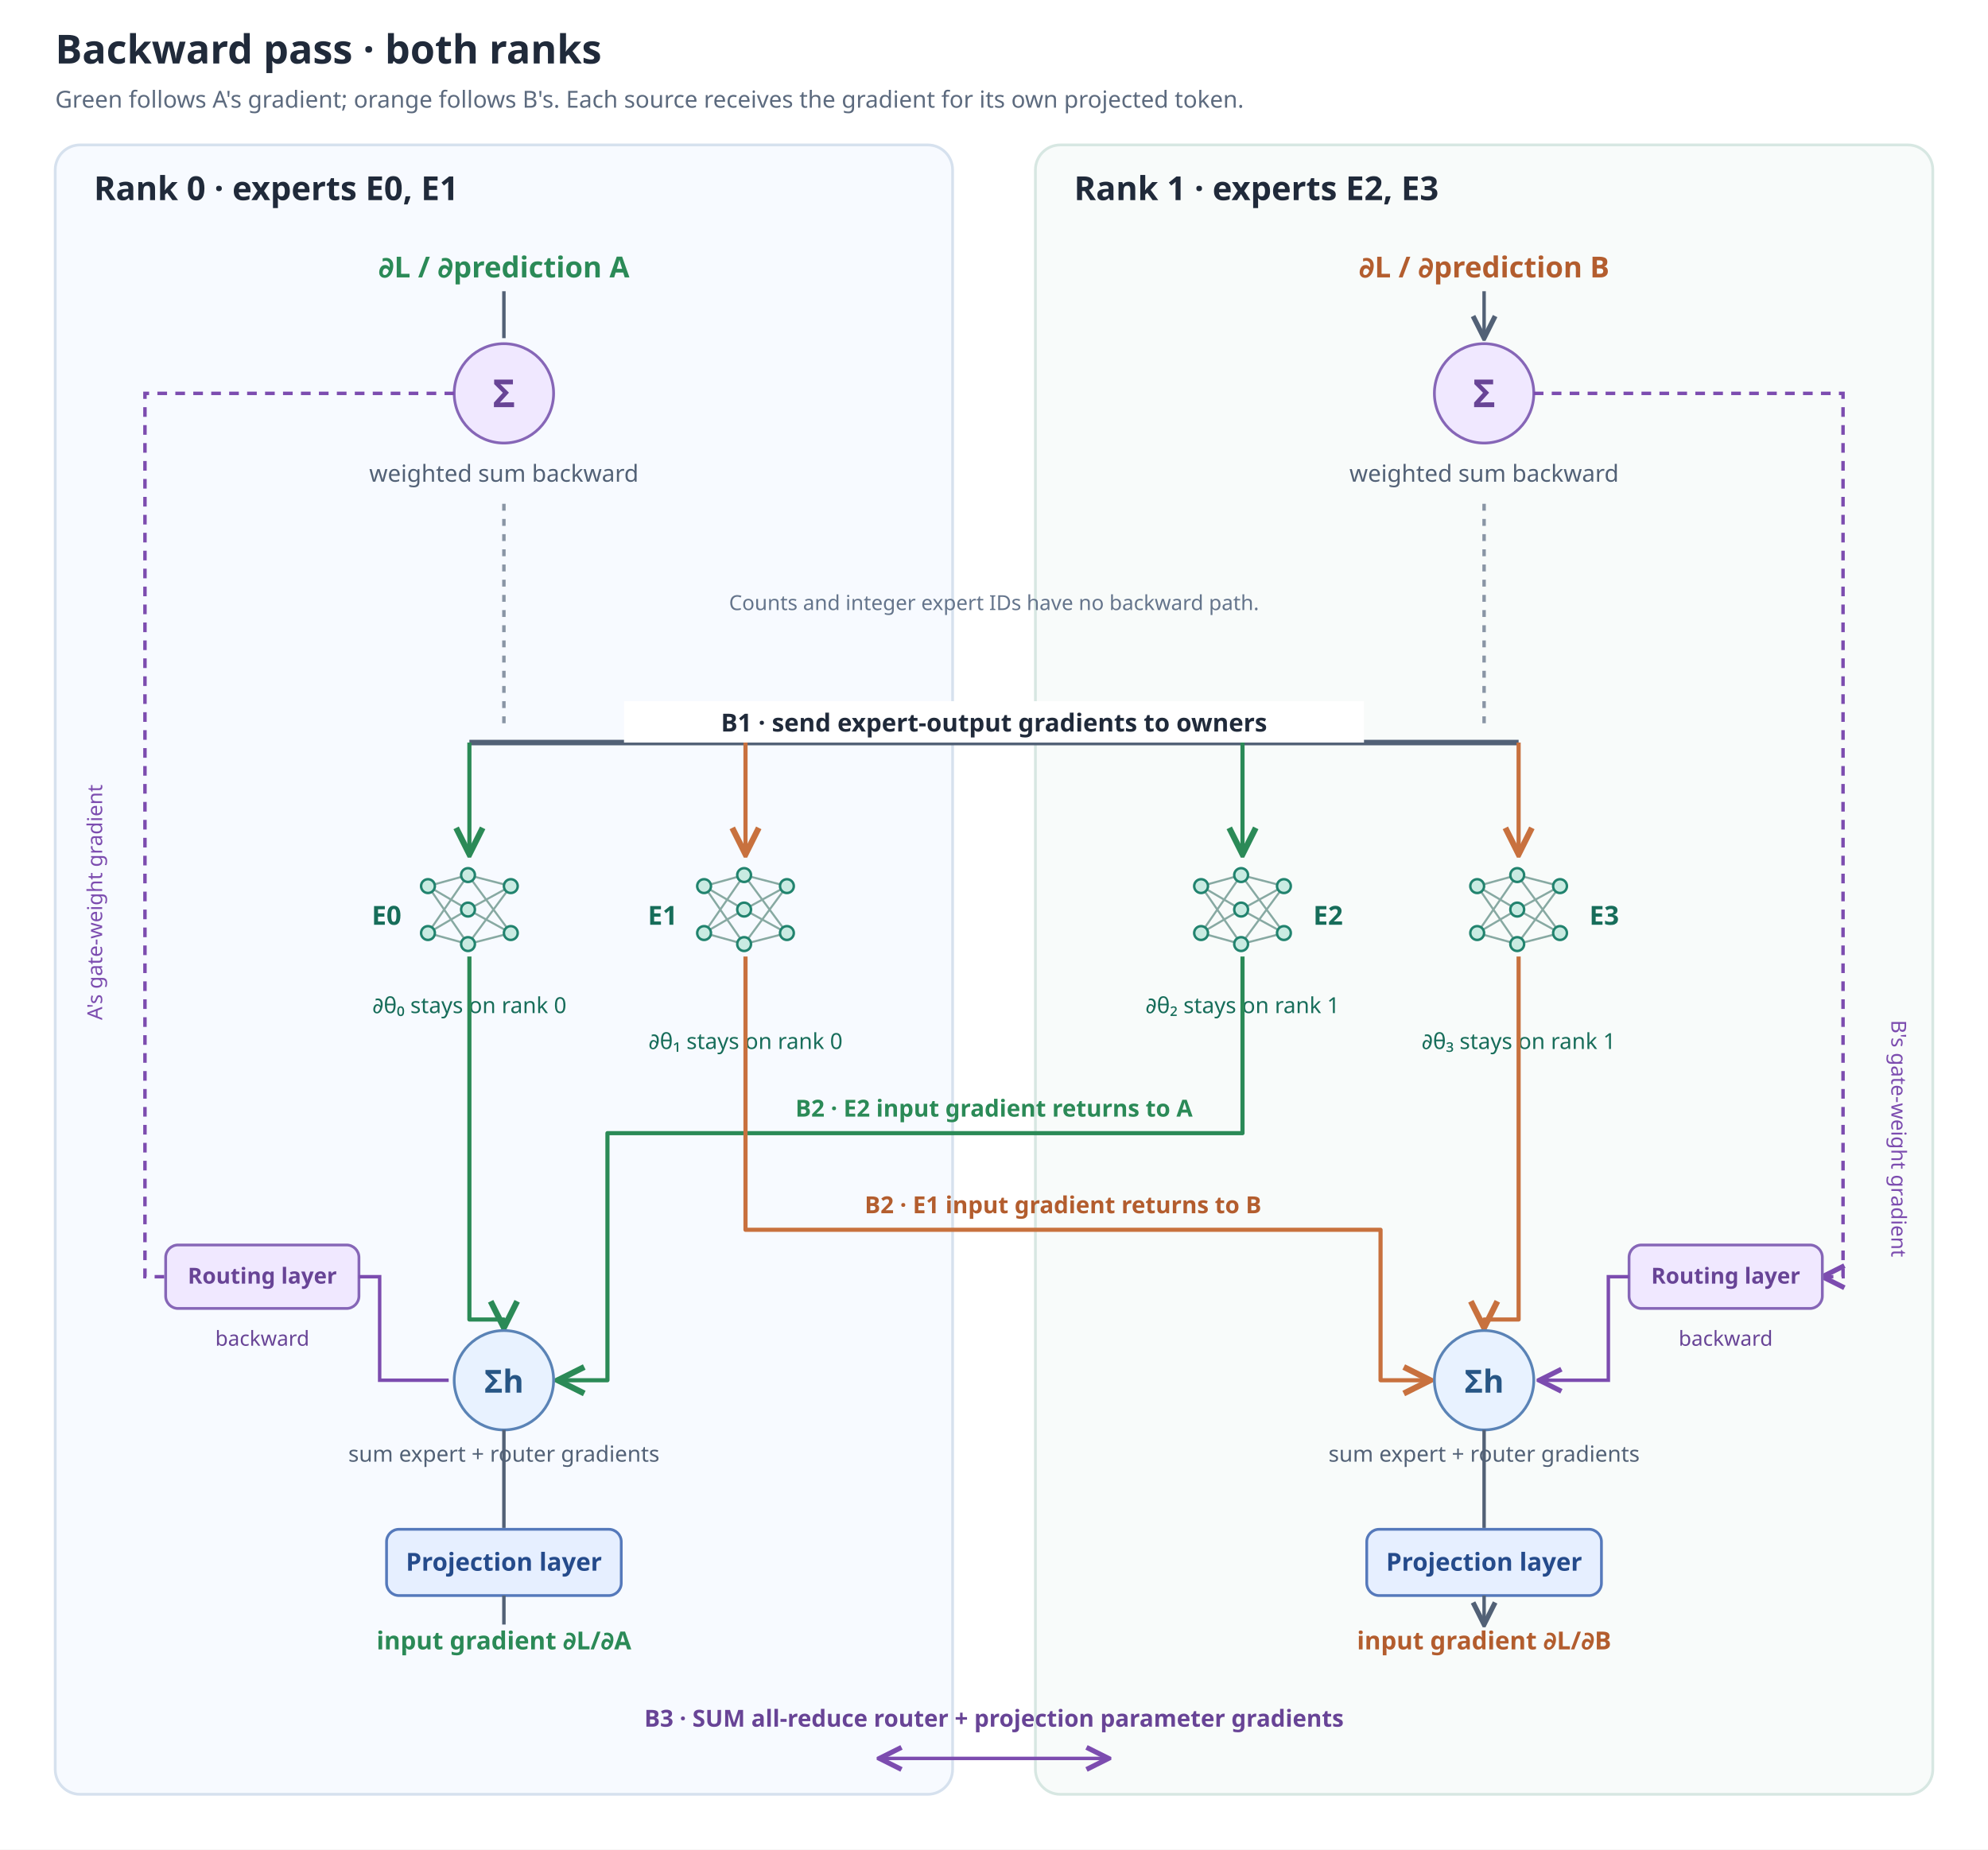
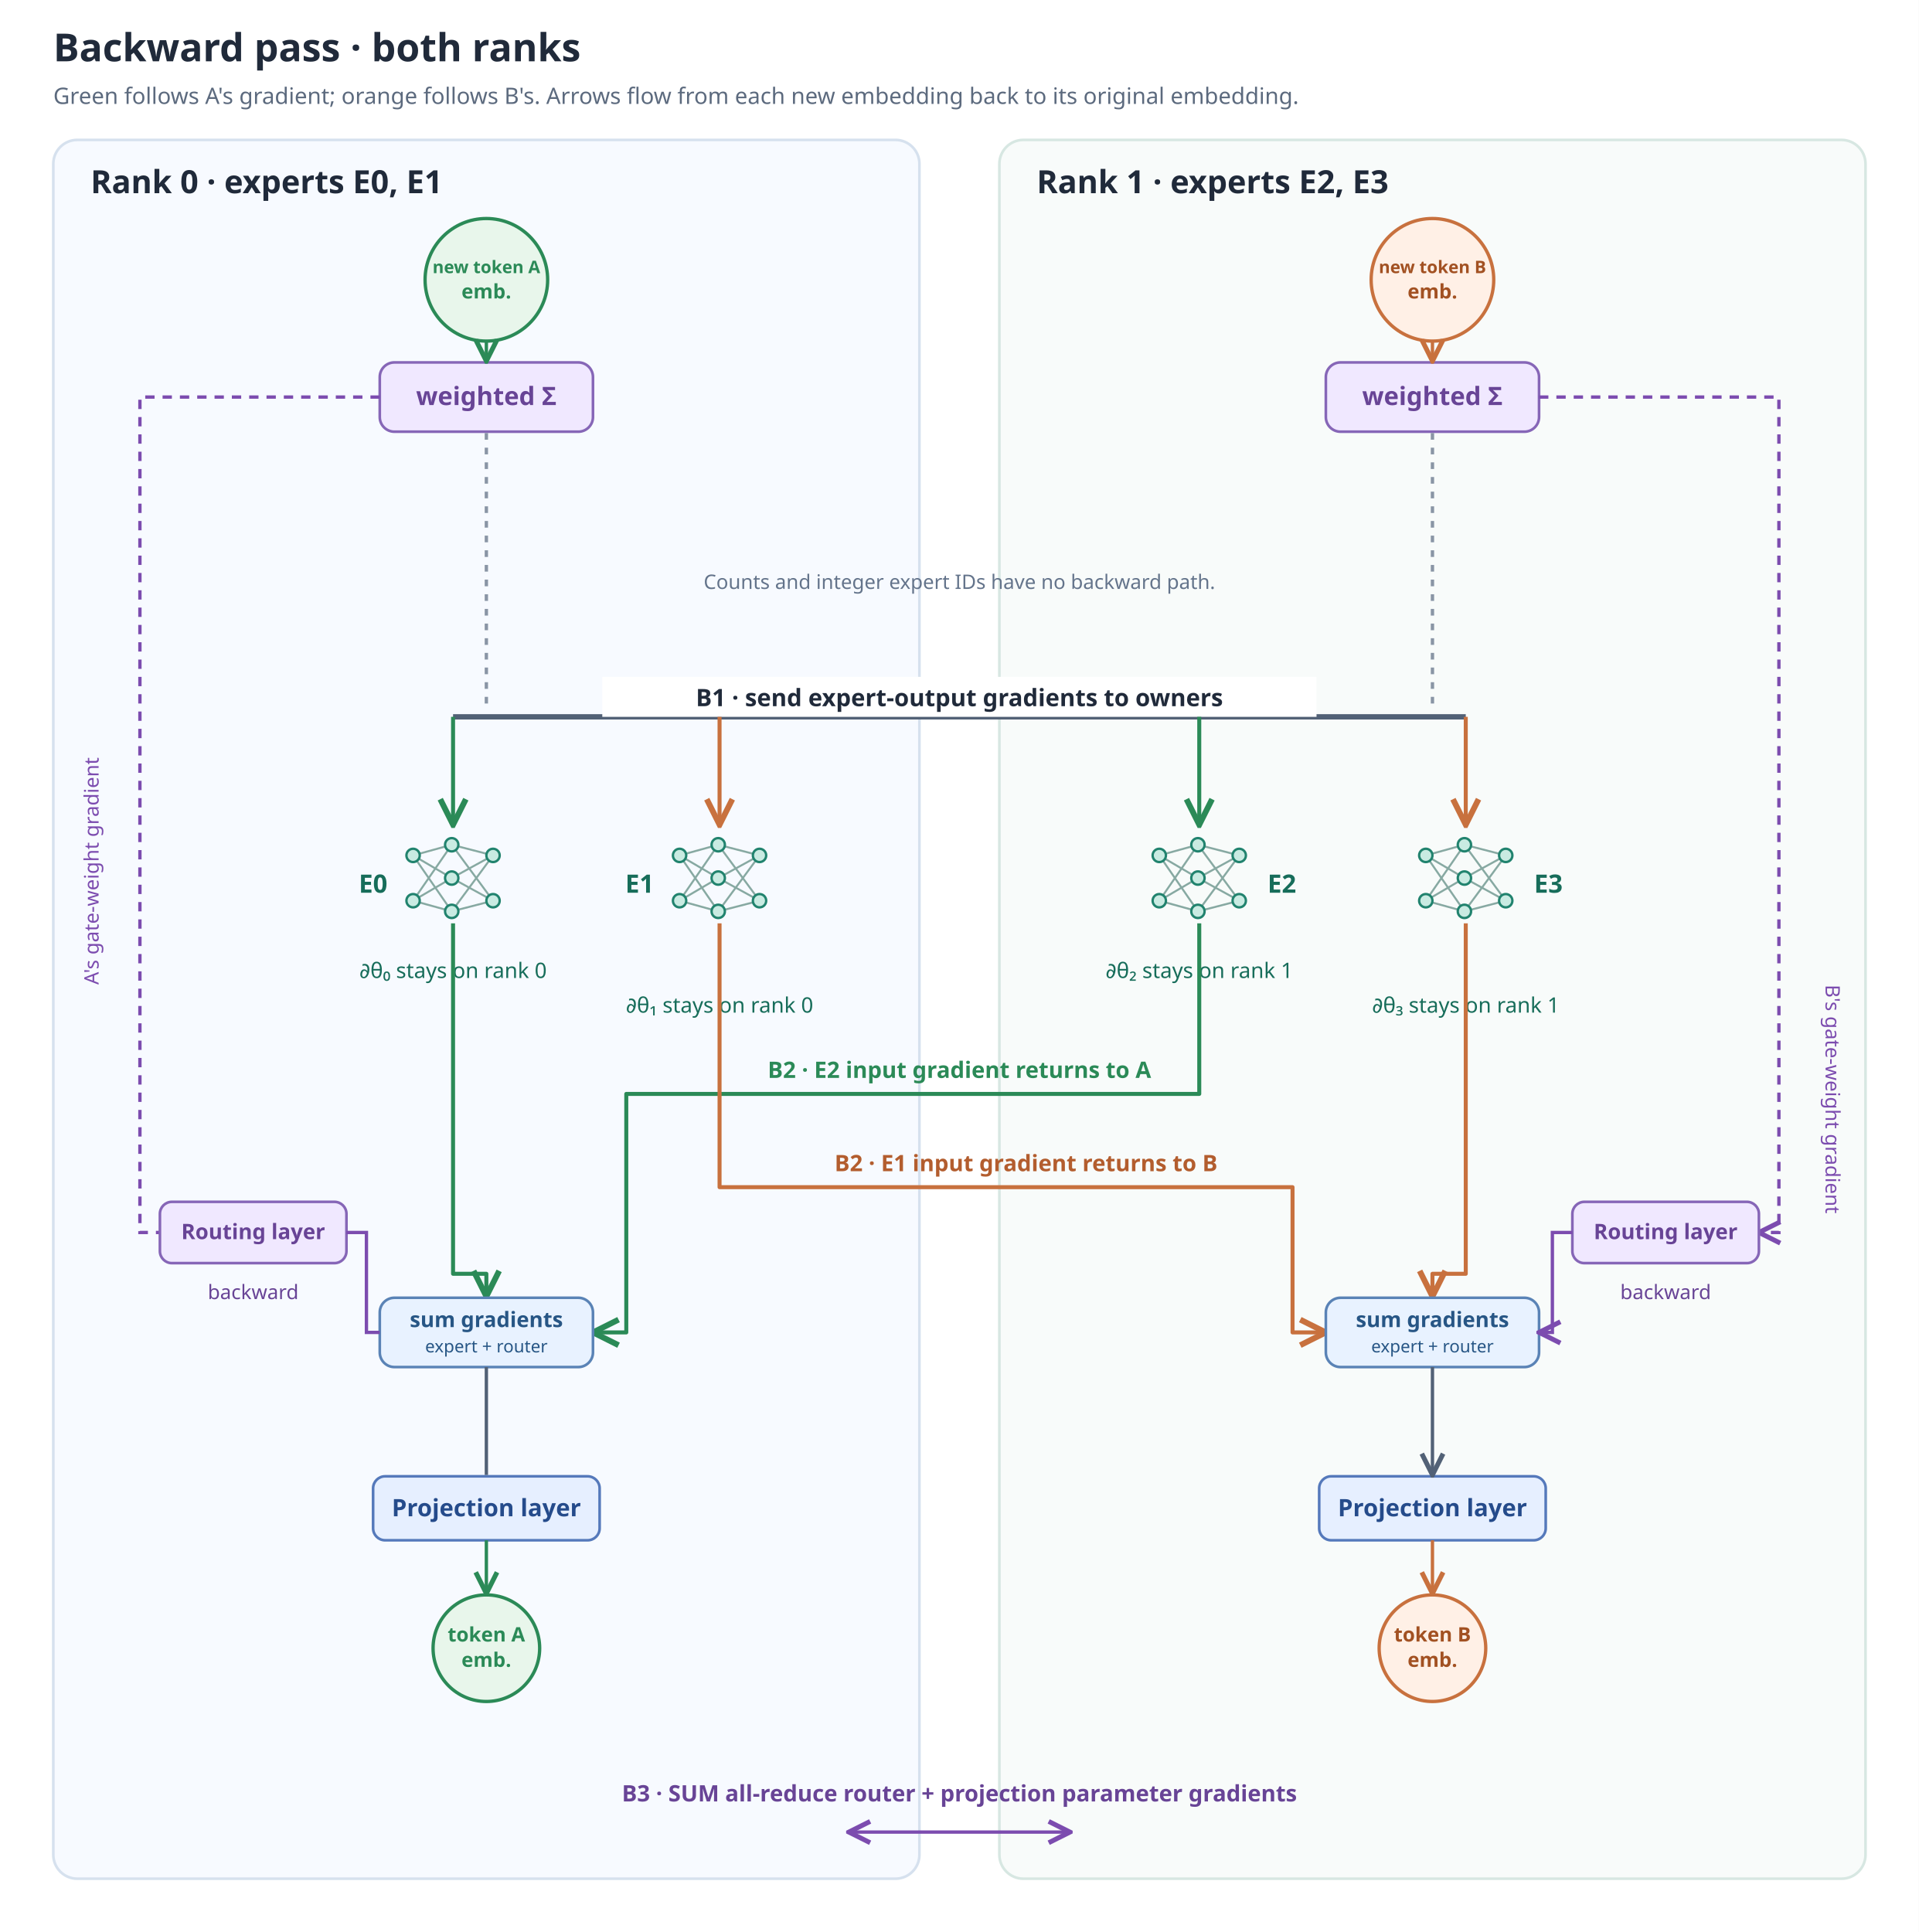
- <svg xmlns="http://www.w3.org/2000/svg" xmlns:xlink="http://www.w3.org/1999/xlink" viewBox="0 0 1440 1340" role="img" aria-labelledby="title desc">
+ <svg xmlns="http://www.w3.org/2000/svg" xmlns:xlink="http://www.w3.org/1999/xlink" viewBox="0 0 1440 1450" role="img" aria-labelledby="title desc">
  <defs>
    <marker id="gray-arrow" viewBox="0 0 10 10" refX="9" refY="5" markerWidth="8" markerHeight="8" orient="auto">
      <path d="M1 1L9 5L1 9" fill="none" stroke="#526176" stroke-width="1.8" />
    </marker>
    <marker id="two-way" viewBox="0 0 10 10" refX="9" refY="5" markerWidth="8" markerHeight="8" orient="auto-start-reverse">
      <path d="M1 1L9 5L1 9" fill="none" stroke="#7c4caf" stroke-width="1.8" />
    </marker>
    <marker id="green-arrow" viewBox="0 0 10 10" refX="9" refY="5" markerWidth="8" markerHeight="8" orient="auto">
      <path d="M1 1L9 5L1 9" fill="none" stroke="#2b8a57" stroke-width="1.8" />
    </marker>
    <marker id="orange-arrow" viewBox="0 0 10 10" refX="9" refY="5" markerWidth="8" markerHeight="8" orient="auto">
      <path d="M1 1L9 5L1 9" fill="none" stroke="#c8713e" stroke-width="1.8" />
    </marker>
    <marker id="purple-arrow" viewBox="0 0 10 10" refX="9" refY="5" markerWidth="8" markerHeight="8" orient="auto">
      <path d="M1 1L9 5L1 9" fill="none" stroke="#7c4caf" stroke-width="1.8" />
    </marker>
    <symbol id="expert" viewBox="0 0 76 68">
      <g fill="none" stroke="#87a9a2" stroke-width="1.5">
        <path d="M8 17L37 9M8 17L37 34M8 17L37 59M8 51L37 9M8 51L37 34M8 51L37 59M37 9L68 17M37 9L68 51M37 34L68 17M37 34L68 51M37 59L68 17M37 59L68 51" />
      </g>
      <g fill="#c9ebe2" stroke="#21836e" stroke-width="1.8">
        <circle cx="8" cy="17" r="5" />
        <circle cx="8" cy="51" r="5" />
        <circle cx="37" cy="9" r="5" />
        <circle cx="37" cy="34" r="5" />
        <circle cx="37" cy="59" r="5" />
        <circle cx="68" cy="17" r="5" />
        <circle cx="68" cy="51" r="5" />
      </g>
    </symbol>
  </defs>
-   <rect width="1440" height="1340" fill="#fff" />
+   <rect width="1440" height="1450" fill="#fff" />
  <text x="40" y="46" fill="#202a3a" font-family="system-ui,sans-serif" font-size="29" font-weight="700">Backward pass · both ranks</text>
-   <text x="40" y="78" fill="#5c6a7e" font-family="system-ui,sans-serif" font-size="17">Green follows A's gradient; orange follows B's. Each source receives the gradient for its own projected token.</text>
-   <rect x="40" y="105" width="650" height="1195" rx="18" fill="#f7faff" stroke="#d6e1ee" stroke-width="2" />
-   <rect x="750" y="105" width="650" height="1195" rx="18" fill="#f8fbfa" stroke="#d7e7e2" stroke-width="2" />
+   <text x="40" y="78" fill="#5c6a7e" font-family="system-ui,sans-serif" font-size="17">Green follows A's gradient; orange follows B's. Arrows flow from each new embedding back to its original embedding.</text>
+   <rect x="40" y="105" width="650" height="1305" rx="18" fill="#f7faff" stroke="#d6e1ee" stroke-width="2" />
+   <rect x="750" y="105" width="650" height="1305" rx="18" fill="#f8fbfa" stroke="#d7e7e2" stroke-width="2" />
  <text x="68" y="145" fill="#202a3a" font-family="system-ui,sans-serif" font-size="24" font-weight="700">Rank 0 · experts E0, E1</text>
  <text x="778" y="145" fill="#202a3a" font-family="system-ui,sans-serif" font-size="24" font-weight="700">Rank 1 · experts E2, E3</text>
  <g font-family="system-ui,sans-serif" text-anchor="middle">
-     <text x="365" y="201" fill="#2b8a57" font-size="21" font-weight="700">∂L / ∂prediction A</text>
-     <text x="1075" y="201" fill="#b35d2e" font-size="21" font-weight="700">∂L / ∂prediction B</text>
-     <circle cx="365" cy="285" r="36" fill="#f0e8ff" stroke="#8666b7" stroke-width="2" />
-     <text x="365" y="295" fill="#684496" font-size="28" font-weight="700">Σ</text>
-     <circle cx="1075" cy="285" r="36" fill="#f0e8ff" stroke="#8666b7" stroke-width="2" />
-     <text x="1075" y="295" fill="#684496" font-size="28" font-weight="700">Σ</text>
-     <text x="365" y="349" fill="#526176" font-size="17">weighted sum backward</text>
-     <text x="1075" y="349" fill="#526176" font-size="17">weighted sum backward</text>
+     <circle cx="365" cy="210" r="46" fill="#e8f6eb" stroke="#2b8a57" stroke-width="2.5" />
+     <text x="365" y="205" fill="#2b8a57" font-size="13" font-weight="700">new token A</text>
+     <text x="365" y="224" fill="#2b8a57" font-size="15" font-weight="700">emb.</text>
+     <circle cx="1075" cy="210" r="46" fill="#fff0e6" stroke="#c8713e" stroke-width="2.5" />
+     <text x="1075" y="205" fill="#a25122" font-size="13" font-weight="700">new token B</text>
+     <text x="1075" y="224" fill="#a25122" font-size="15" font-weight="700">emb.</text>
+     <rect x="285" y="272" width="160" height="52" rx="11" fill="#f0e8ff" stroke="#8666b7" stroke-width="2" />
+     <text x="365" y="304" fill="#684496" font-size="19" font-weight="700">weighted Σ</text>
+     <rect x="995" y="272" width="160" height="52" rx="11" fill="#f0e8ff" stroke="#8666b7" stroke-width="2" />
+     <text x="1075" y="304" fill="#684496" font-size="19" font-weight="700">weighted Σ</text>
  </g>
-   <path d="M365 211V245M1075 211V245" fill="none" stroke="#526176" stroke-width="2.5" marker-end="url(#gray-arrow)" />
+   <g fill="none" stroke-width="2.5">
+     <path d="M365 256V271" stroke="#2b8a57" marker-end="url(#green-arrow)" />
+     <path d="M1075 256V271" stroke="#c8713e" marker-end="url(#orange-arrow)" />
+   </g>
  <text x="720" y="442" text-anchor="middle" fill="#64748b" font-family="system-ui,sans-serif" font-size="15">Counts and integer expert IDs have no backward path.</text>
-   <path d="M365 365V529M1075 365V529" fill="none" stroke="#8995a5" stroke-width="2.5" stroke-dasharray="5 6" />
+   <path d="M365 325V529M1075 325V529" fill="none" stroke="#8995a5" stroke-width="2.5" stroke-dasharray="5 6" />
  <path d="M340 538H1100" fill="none" stroke="#526176" stroke-width="4" />
  <rect x="452" y="508" width="536" height="30" fill="#fff" />
  <text x="720" y="530" text-anchor="middle" fill="#202a3a" font-family="system-ui,sans-serif" font-size="18" font-weight="700">B1 · send expert-output gradients to owners</text>
  <g fill="none" stroke-width="3" marker-end="url(#green-arrow)">
    <path d="M340 538V619" stroke="#2b8a57" />
    <path d="M900 538V619" stroke="#2b8a57" />
  </g>
  <g fill="none" stroke-width="3" marker-end="url(#orange-arrow)">
    <path d="M540 538V619" stroke="#c8713e" />
    <path d="M1100 538V619" stroke="#c8713e" />
  </g>
  <g font-family="system-ui,sans-serif" text-anchor="middle">
    <text x="280" y="670" fill="#176d5a" font-size="19" font-weight="700">E0</text>
    <text x="480" y="670" fill="#176d5a" font-size="19" font-weight="700">E1</text>
    <text x="962" y="670" fill="#176d5a" font-size="19" font-weight="700">E2</text>
    <text x="1162" y="670" fill="#176d5a" font-size="19" font-weight="700">E3</text>
    <use xlink:href="#expert" x="302" y="625" width="76" height="68" />
    <use xlink:href="#expert" x="502" y="625" width="76" height="68" />
    <use xlink:href="#expert" x="862" y="625" width="76" height="68" />
    <use xlink:href="#expert" x="1062" y="625" width="76" height="68" />
    <text x="340" y="734" fill="#176d5a" font-size="16">∂θ₀ stays on rank 0</text>
    <text x="540" y="760" fill="#176d5a" font-size="16">∂θ₁ stays on rank 0</text>
    <text x="900" y="734" fill="#176d5a" font-size="16">∂θ₂ stays on rank 1</text>
    <text x="1100" y="760" fill="#176d5a" font-size="16">∂θ₃ stays on rank 1</text>
  </g>
  <g fill="none" stroke-width="3" stroke-linejoin="round">
-     <path d="M340 693V956H365V962" stroke="#2b8a57" marker-end="url(#green-arrow)" />
-     <path d="M900 693V821H440V1000H404" stroke="#2b8a57" marker-end="url(#green-arrow)" />
-     <path d="M1100 693V956H1075V962" stroke="#c8713e" marker-end="url(#orange-arrow)" />
-     <path d="M540 693V891H1000V1000H1036" stroke="#c8713e" marker-end="url(#orange-arrow)" />
+     <path d="M340 693V956H365V973" stroke="#2b8a57" marker-end="url(#green-arrow)" />
+     <path d="M900 693V821H470V1000H445" stroke="#2b8a57" marker-end="url(#green-arrow)" />
+     <path d="M1100 693V956H1075V973" stroke="#c8713e" marker-end="url(#orange-arrow)" />
+     <path d="M540 693V891H970V1000H995" stroke="#c8713e" marker-end="url(#orange-arrow)" />
  </g>
  <text x="720" y="809" text-anchor="middle" fill="#2b8a57" font-family="system-ui,sans-serif" font-size="17" font-weight="700">B2 · E2 input gradient returns to A</text>
  <text x="770" y="879" text-anchor="middle" fill="#b35d2e" font-family="system-ui,sans-serif" font-size="17" font-weight="700">B2 · E1 input gradient returns to B</text>
-   <path d="M329 285H105V925H120M1111 285H1335V925H1320" fill="none" stroke="#7c4caf" stroke-width="2.5" stroke-dasharray="7 6" marker-end="url(#purple-arrow)" />
+   <path d="M285 298H105V925H120M1155 298H1335V925H1320" fill="none" stroke="#7c4caf" stroke-width="2.5" stroke-dasharray="7 6" marker-end="url(#purple-arrow)" />
  <text x="74" y="739" fill="#7c4caf" font-family="system-ui,sans-serif" font-size="15" transform="rotate(-90 74 739)">A's gate-weight gradient</text>
  <text x="1370" y="739" fill="#7c4caf" font-family="system-ui,sans-serif" font-size="15" transform="rotate(90 1370 739)">B's gate-weight gradient</text>
  <g font-family="system-ui,sans-serif" text-anchor="middle">
    <rect x="120" y="902" width="140" height="46" rx="9" fill="#f0e8ff" stroke="#8666b7" stroke-width="2" />
    <text x="190" y="930" fill="#684496" font-size="16" font-weight="700">Routing layer</text>
    <rect x="1180" y="902" width="140" height="46" rx="9" fill="#f0e8ff" stroke="#8666b7" stroke-width="2" />
    <text x="1250" y="930" fill="#684496" font-size="16" font-weight="700">Routing layer</text>
    <text x="190" y="975" fill="#684496" font-size="15">backward</text>
    <text x="1250" y="975" fill="#684496" font-size="15">backward</text>
-     <circle cx="365" cy="1000" r="36" fill="#e8f2ff" stroke="#5a83b6" stroke-width="2" />
-     <text x="365" y="1009" fill="#275685" font-size="23" font-weight="700">Σh</text>
-     <circle cx="1075" cy="1000" r="36" fill="#e8f2ff" stroke="#5a83b6" stroke-width="2" />
-     <text x="1075" y="1009" fill="#275685" font-size="23" font-weight="700">Σh</text>
-     <text x="365" y="1059" fill="#526176" font-size="16">sum expert + router gradients</text>
-     <text x="1075" y="1059" fill="#526176" font-size="16">sum expert + router gradients</text>
+     <rect x="285" y="974" width="160" height="52" rx="11" fill="#e8f2ff" stroke="#5a83b6" stroke-width="2" />
+     <text x="365" y="996" fill="#275685" font-size="16" font-weight="700">sum gradients</text>
+     <text x="365" y="1015" fill="#275685" font-size="13">expert + router</text>
+     <rect x="995" y="974" width="160" height="52" rx="11" fill="#e8f2ff" stroke="#5a83b6" stroke-width="2" />
+     <text x="1075" y="996" fill="#275685" font-size="16" font-weight="700">sum gradients</text>
+     <text x="1075" y="1015" fill="#275685" font-size="13">expert + router</text>
    <rect x="280" y="1108" width="170" height="48" rx="9" fill="#e6efff" stroke="#5579bb" stroke-width="2" />
    <text x="365" y="1138" fill="#254b8b" font-size="18" font-weight="700">Projection layer</text>
    <rect x="990" y="1108" width="170" height="48" rx="9" fill="#e6efff" stroke="#5579bb" stroke-width="2" />
    <text x="1075" y="1138" fill="#254b8b" font-size="18" font-weight="700">Projection layer</text>
-     <text x="365" y="1195" fill="#2b8a57" font-size="18" font-weight="700">input gradient ∂L/∂A</text>
-     <text x="1075" y="1195" fill="#b35d2e" font-size="18" font-weight="700">input gradient ∂L/∂B</text>
+     <circle cx="365" cy="1237" r="40" fill="#e8f6eb" stroke="#2b8a57" stroke-width="2.5" />
+     <text x="365" y="1232" fill="#2b8a57" font-size="15" font-weight="700">token A</text>
+     <text x="365" y="1251" fill="#2b8a57" font-size="15" font-weight="700">emb.</text>
+     <circle cx="1075" cy="1237" r="40" fill="#fff0e6" stroke="#c8713e" stroke-width="2.5" />
+     <text x="1075" y="1232" fill="#a25122" font-size="15" font-weight="700">token B</text>
+     <text x="1075" y="1251" fill="#a25122" font-size="15" font-weight="700">emb.</text>
  </g>
  <g fill="none" stroke="#7c4caf" stroke-width="2.5" marker-end="url(#purple-arrow)">
-     <path d="M260 925H275V1000H325M1180 925H1165V1000H1115" />
+     <path d="M260 925H275V1000H285M1180 925H1165V1000H1155" />
  </g>
  <g fill="none" stroke="#526176" stroke-width="2.5" marker-end="url(#gray-arrow)">
-     <path d="M365 1036V1107M1075 1036V1107M365 1156V1177M1075 1156V1177" />
+     <path d="M365 1026V1107M1075 1026V1107" />
  </g>
-   <text x="720" y="1251" text-anchor="middle" fill="#684496" font-family="system-ui,sans-serif" font-size="17" font-weight="700">B3 · SUM all-reduce router + projection parameter gradients</text>
-   <path d="M637 1274H803" fill="none" stroke="#7c4caf" stroke-width="2.5" marker-start="url(#two-way)" marker-end="url(#two-way)" />
+   <g fill="none" stroke-width="2.5">
+     <path d="M365 1156V1196" stroke="#2b8a57" marker-end="url(#green-arrow)" />
+     <path d="M1075 1156V1196" stroke="#c8713e" marker-end="url(#orange-arrow)" />
+   </g>
+   <text x="720" y="1352" text-anchor="middle" fill="#684496" font-family="system-ui,sans-serif" font-size="17" font-weight="700">B3 · SUM all-reduce router + projection parameter gradients</text>
+   <path d="M637 1375H803" fill="none" stroke="#7c4caf" stroke-width="2.5" marker-start="url(#two-way)" marker-end="url(#two-way)" />
</svg>
